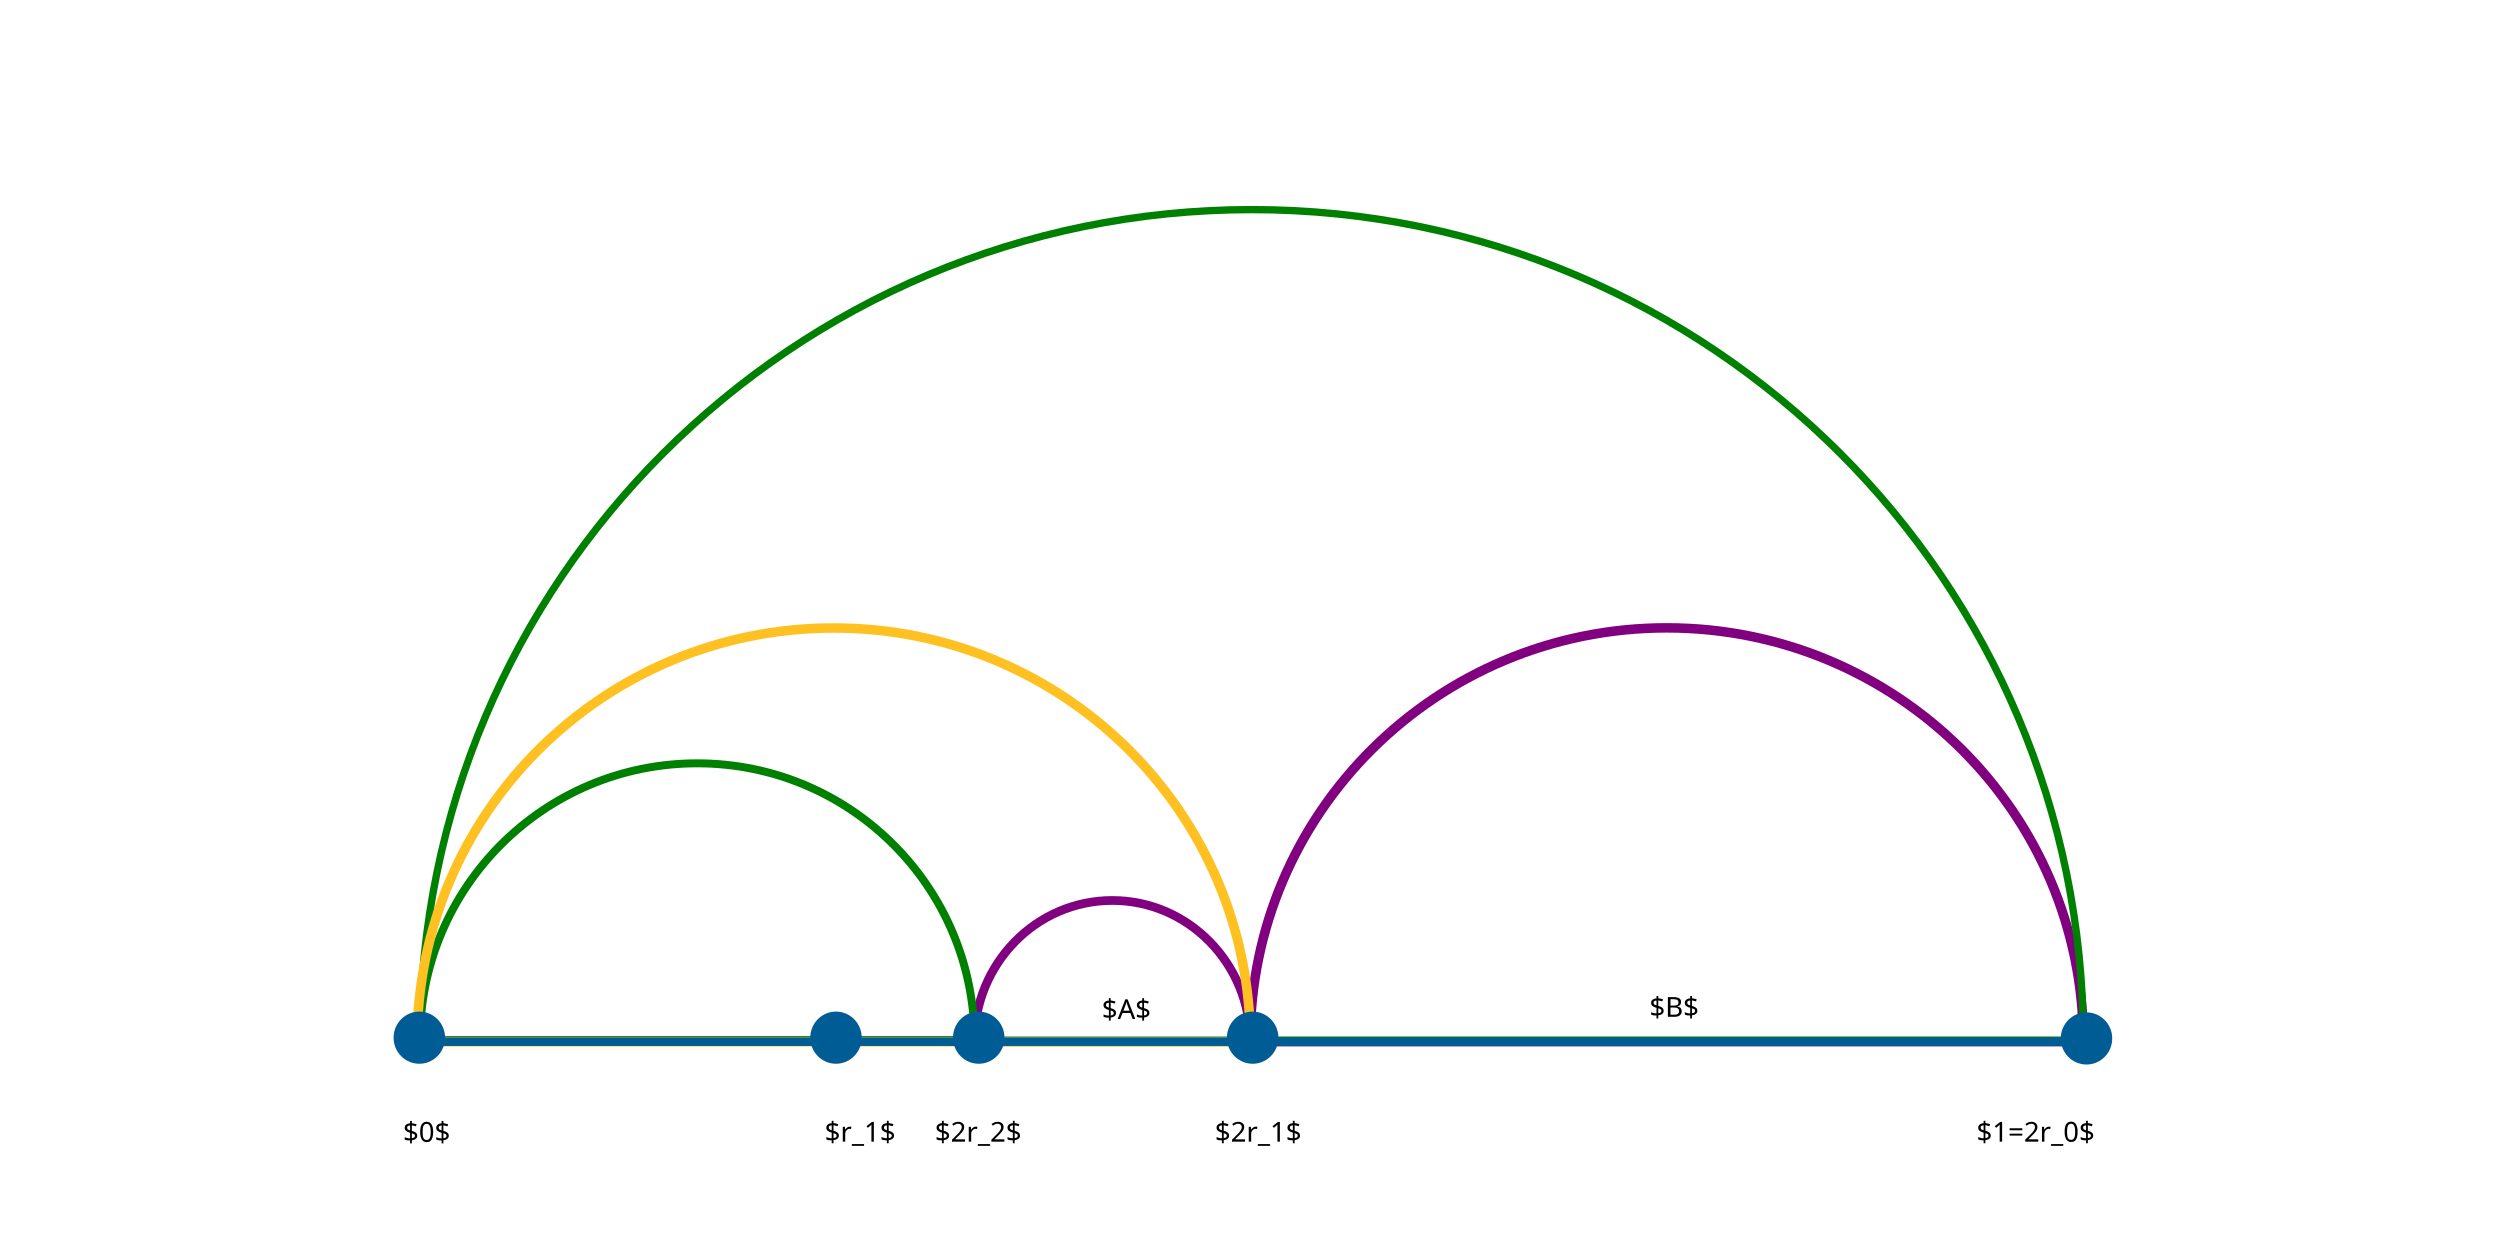
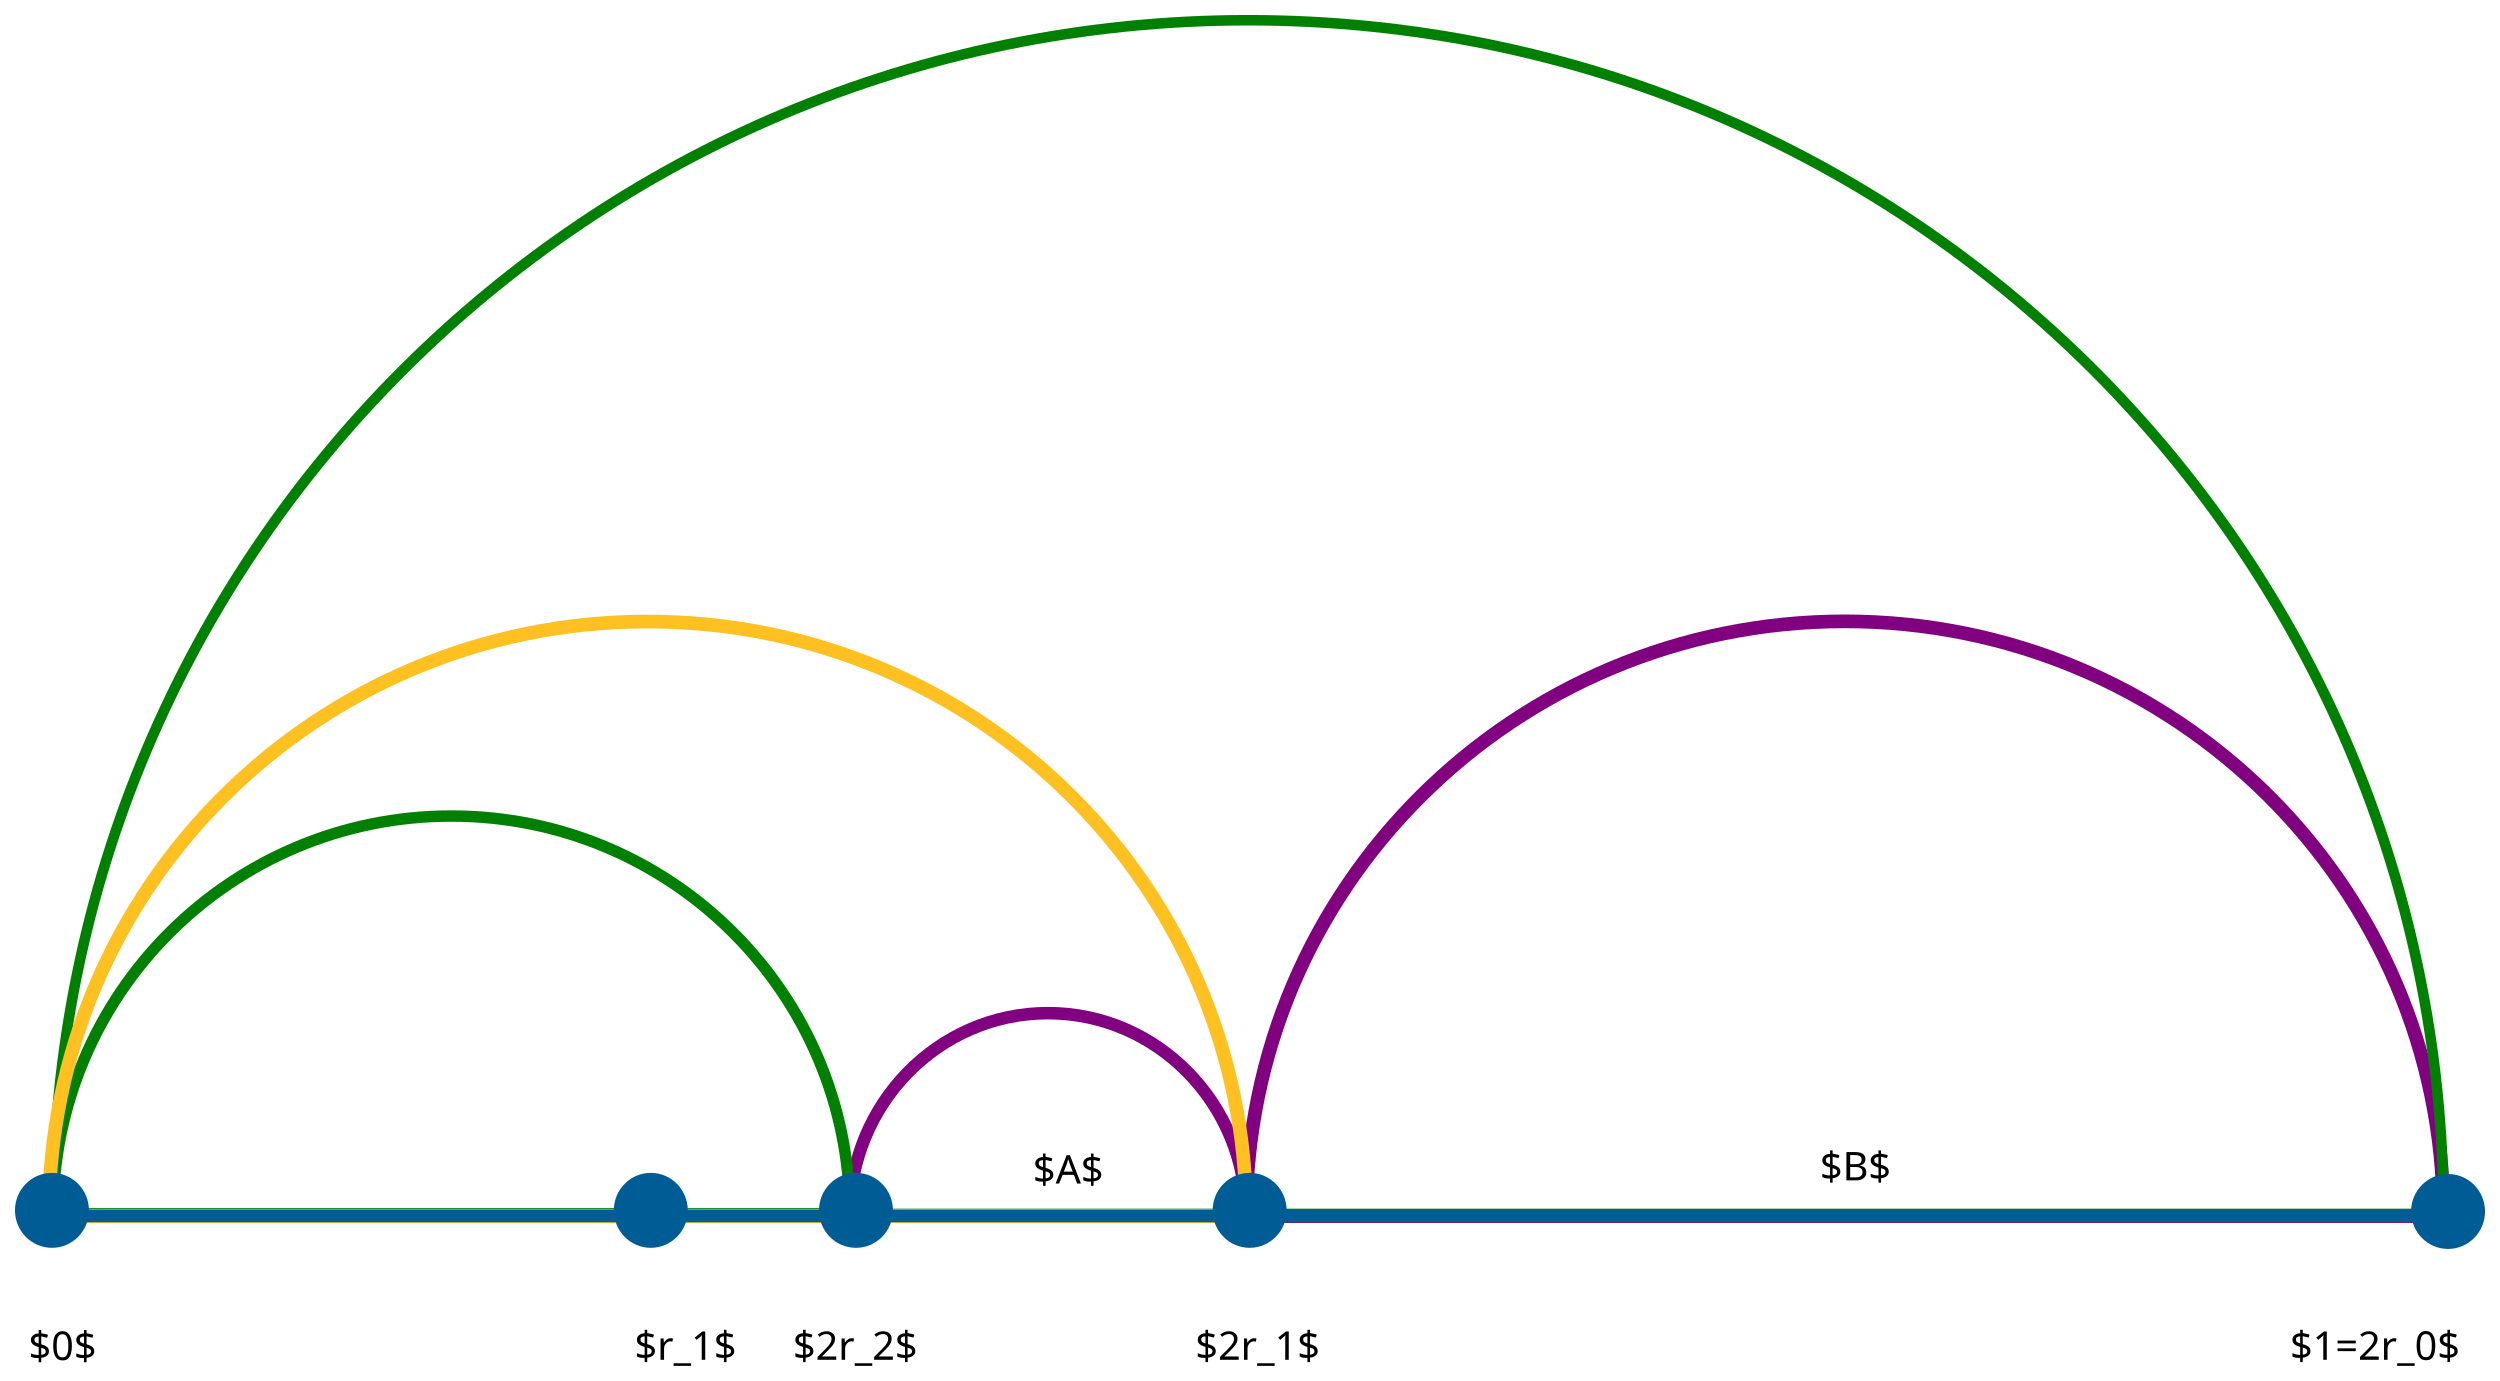
- <svg xmlns="http://www.w3.org/2000/svg" width="240mm" height="120mm" viewBox="0 0 240 120" version="1.1" id="svg8">
+ <svg xmlns="http://www.w3.org/2000/svg" width="166.989mm" height="92.229mm" viewBox="0 0 166.989 92.229" version="1.1" id="svg8">
  <defs id="defs2" />
-   <g id="layer1" transform="translate(0,-177)">
+   <g id="layer1" transform="translate(-36.78428,-195.771)">
    <path d="M 160.008,237.274 A 39.992,39.726 0 0 0 120.016,277 H 200 a 39.992,39.726 0 0 0 -39.992,-39.726 z" style="fill:none;stroke:#800080;stroke-width:0.914;stroke-miterlimit:4;stroke-dasharray:none" id="path18-7" />
    <path d="m 120.16,197.123 a 79.84,79.734 0 0 0 -79.84,79.733 H 200.001 a 79.84,79.734 0 0 0 -79.841,-79.733 z" style="fill:none;stroke:#008000;stroke-width:0.704" id="path18-3" />
    <path id="path18-7-3" style="fill:none;stroke:#800080;stroke-width:0.838;stroke-miterlimit:4;stroke-dasharray:none" d="m 106.781,263.445 a 13.247,13.567 0 0 0 -13.247,13.567 h 26.494 a 13.247,13.567 0 0 0 -13.247,-13.567 z" />
    <path id="path18-3-6" style="fill:none;stroke:#008000;stroke-width:0.766;stroke-miterlimit:4;stroke-dasharray:none" d="M 66.933,250.279 A 26.614,26.577 0 0 0 40.319,276.856 H 93.547 A 26.614,26.577 0 0 0 66.933,250.279 Z" />
    <path id="path18-7-2" style="fill:none;stroke:#ffc022;stroke-width:0.914;stroke-miterlimit:4;stroke-dasharray:none" d="M 80.036,237.286 A 39.992,39.726 0 0 0 40.045,277.012 H 120.028 A 39.992,39.726 0 0 0 80.036,237.286 Z" />
    <ellipse style="fill:#005c94;fill-opacity:1;fill-rule:evenodd;stroke:#005c94;stroke-width:0.201;stroke-miterlimit:4;stroke-dasharray:none;stroke-opacity:1;marker-start:none" id="path4317" cx="40.255" cy="276.617" rx="2.37" ry="2.403" />
    <ellipse ry="2.403" rx="2.37" cy="276.691" cx="200.303" id="path4317-0" style="fill:#005c94;fill-opacity:1;fill-rule:evenodd;stroke:#005c94;stroke-width:0.201;stroke-miterlimit:4;stroke-dasharray:none;stroke-opacity:1;marker-start:none" />
    <path style="fill:#005c94;fill-opacity:1;stroke:#005c94;stroke-width:0.821;stroke-linecap:butt;stroke-linejoin:miter;stroke-miterlimit:4;stroke-dasharray:none;stroke-opacity:1;marker-start:none;marker-end:none" d="M 40,277 H 200" id="path2879" />
    <ellipse ry="2.403" rx="2.37" cy="276.617" cx="93.959" id="path4317-3" style="fill:#005c94;fill-opacity:1;fill-rule:evenodd;stroke:#005c94;stroke-width:0.201;stroke-miterlimit:4;stroke-dasharray:none;stroke-opacity:1;marker-start:none" />
    <ellipse ry="2.403" rx="2.37" cy="276.617" cx="80.255" id="path4317-6" style="fill:#005c94;fill-opacity:1;fill-rule:evenodd;stroke:#005c94;stroke-width:0.201;stroke-miterlimit:4;stroke-dasharray:none;stroke-opacity:1;marker-start:none" />
    <ellipse ry="2.403" rx="2.37" cy="276.617" cx="120.255" id="path4317-7" style="fill:#005c94;fill-opacity:1;fill-rule:evenodd;stroke:#005c94;stroke-width:0.201;stroke-miterlimit:4;stroke-dasharray:none;stroke-opacity:1;marker-start:none" />
    <text id="text2918" xml:space="preserve" style="font-size:2.646px;font-family:Hack;-inkscape-font-specification:'Hack, Normal';fill:#000000;fill-opacity:1;stroke:none;stroke-width:0.265" y="286.6" x="189.755">
      <tspan id="tspan2916" x="189.755" y="286.6" style="stroke-width:0.265">$1=2r_0$</tspan>
    </text>
    <text id="text2932" xml:space="preserve" style="font-size:2.646px;font-family:Hack;-inkscape-font-specification:'Hack, Normal';fill:#000000;fill-opacity:1;stroke:none;stroke-width:0.265" y="286.611" x="38.696">
      <tspan id="tspan2930" x="38.696" y="286.611" style="stroke-width:0.265">$0$</tspan>
    </text>
    <text id="text2964" xml:space="preserve" style="font-size:2.646px;font-family:Hack;-inkscape-font-specification:'Hack, Normal';fill:#000000;fill-opacity:1;stroke:none;stroke-width:0.265" y="286.6" x="79.171">
      <tspan id="tspan2962" x="79.171" y="286.6" style="stroke-width:0.265">$r_1$</tspan>
    </text>
    <text id="text2978" xml:space="preserve" style="font-size:2.646px;font-family:Hack;-inkscape-font-specification:'Hack, Normal';fill:#000000;fill-opacity:1;stroke:none;stroke-width:0.265" y="286.6" x="89.755">
      <tspan id="tspan2976" x="89.755" y="286.6" style="stroke-width:0.265">$2r_2$</tspan>
    </text>
    <text id="text2992" xml:space="preserve" style="font-size:2.646px;font-family:Hack;-inkscape-font-specification:'Hack, Normal';fill:#000000;fill-opacity:1;stroke:none;stroke-width:0.265" y="286.6" x="116.634">
      <tspan id="tspan2990" x="116.634" y="286.6" style="stroke-width:0.265">$2r_1$</tspan>
    </text>
    <text id="text3006" xml:space="preserve" style="font-size:2.646px;font-family:Hack;-inkscape-font-specification:'Hack, Normal';fill:#000000;fill-opacity:1;stroke:none;stroke-width:0.265" y="274.614" x="158.353">
      <tspan id="tspan3004" x="158.353" y="274.614" style="stroke-width:0.265">$B$</tspan>
    </text>
    <text id="text3020" xml:space="preserve" style="font-size:2.646px;font-family:Hack;-inkscape-font-specification:'Hack, Normal';fill:#000000;fill-opacity:1;stroke:none;stroke-width:0.265" y="274.824" x="105.78">
      <tspan id="tspan3018" x="105.78" y="274.824" style="stroke-width:0.265">$A$</tspan>
    </text>
  </g>
</svg>
